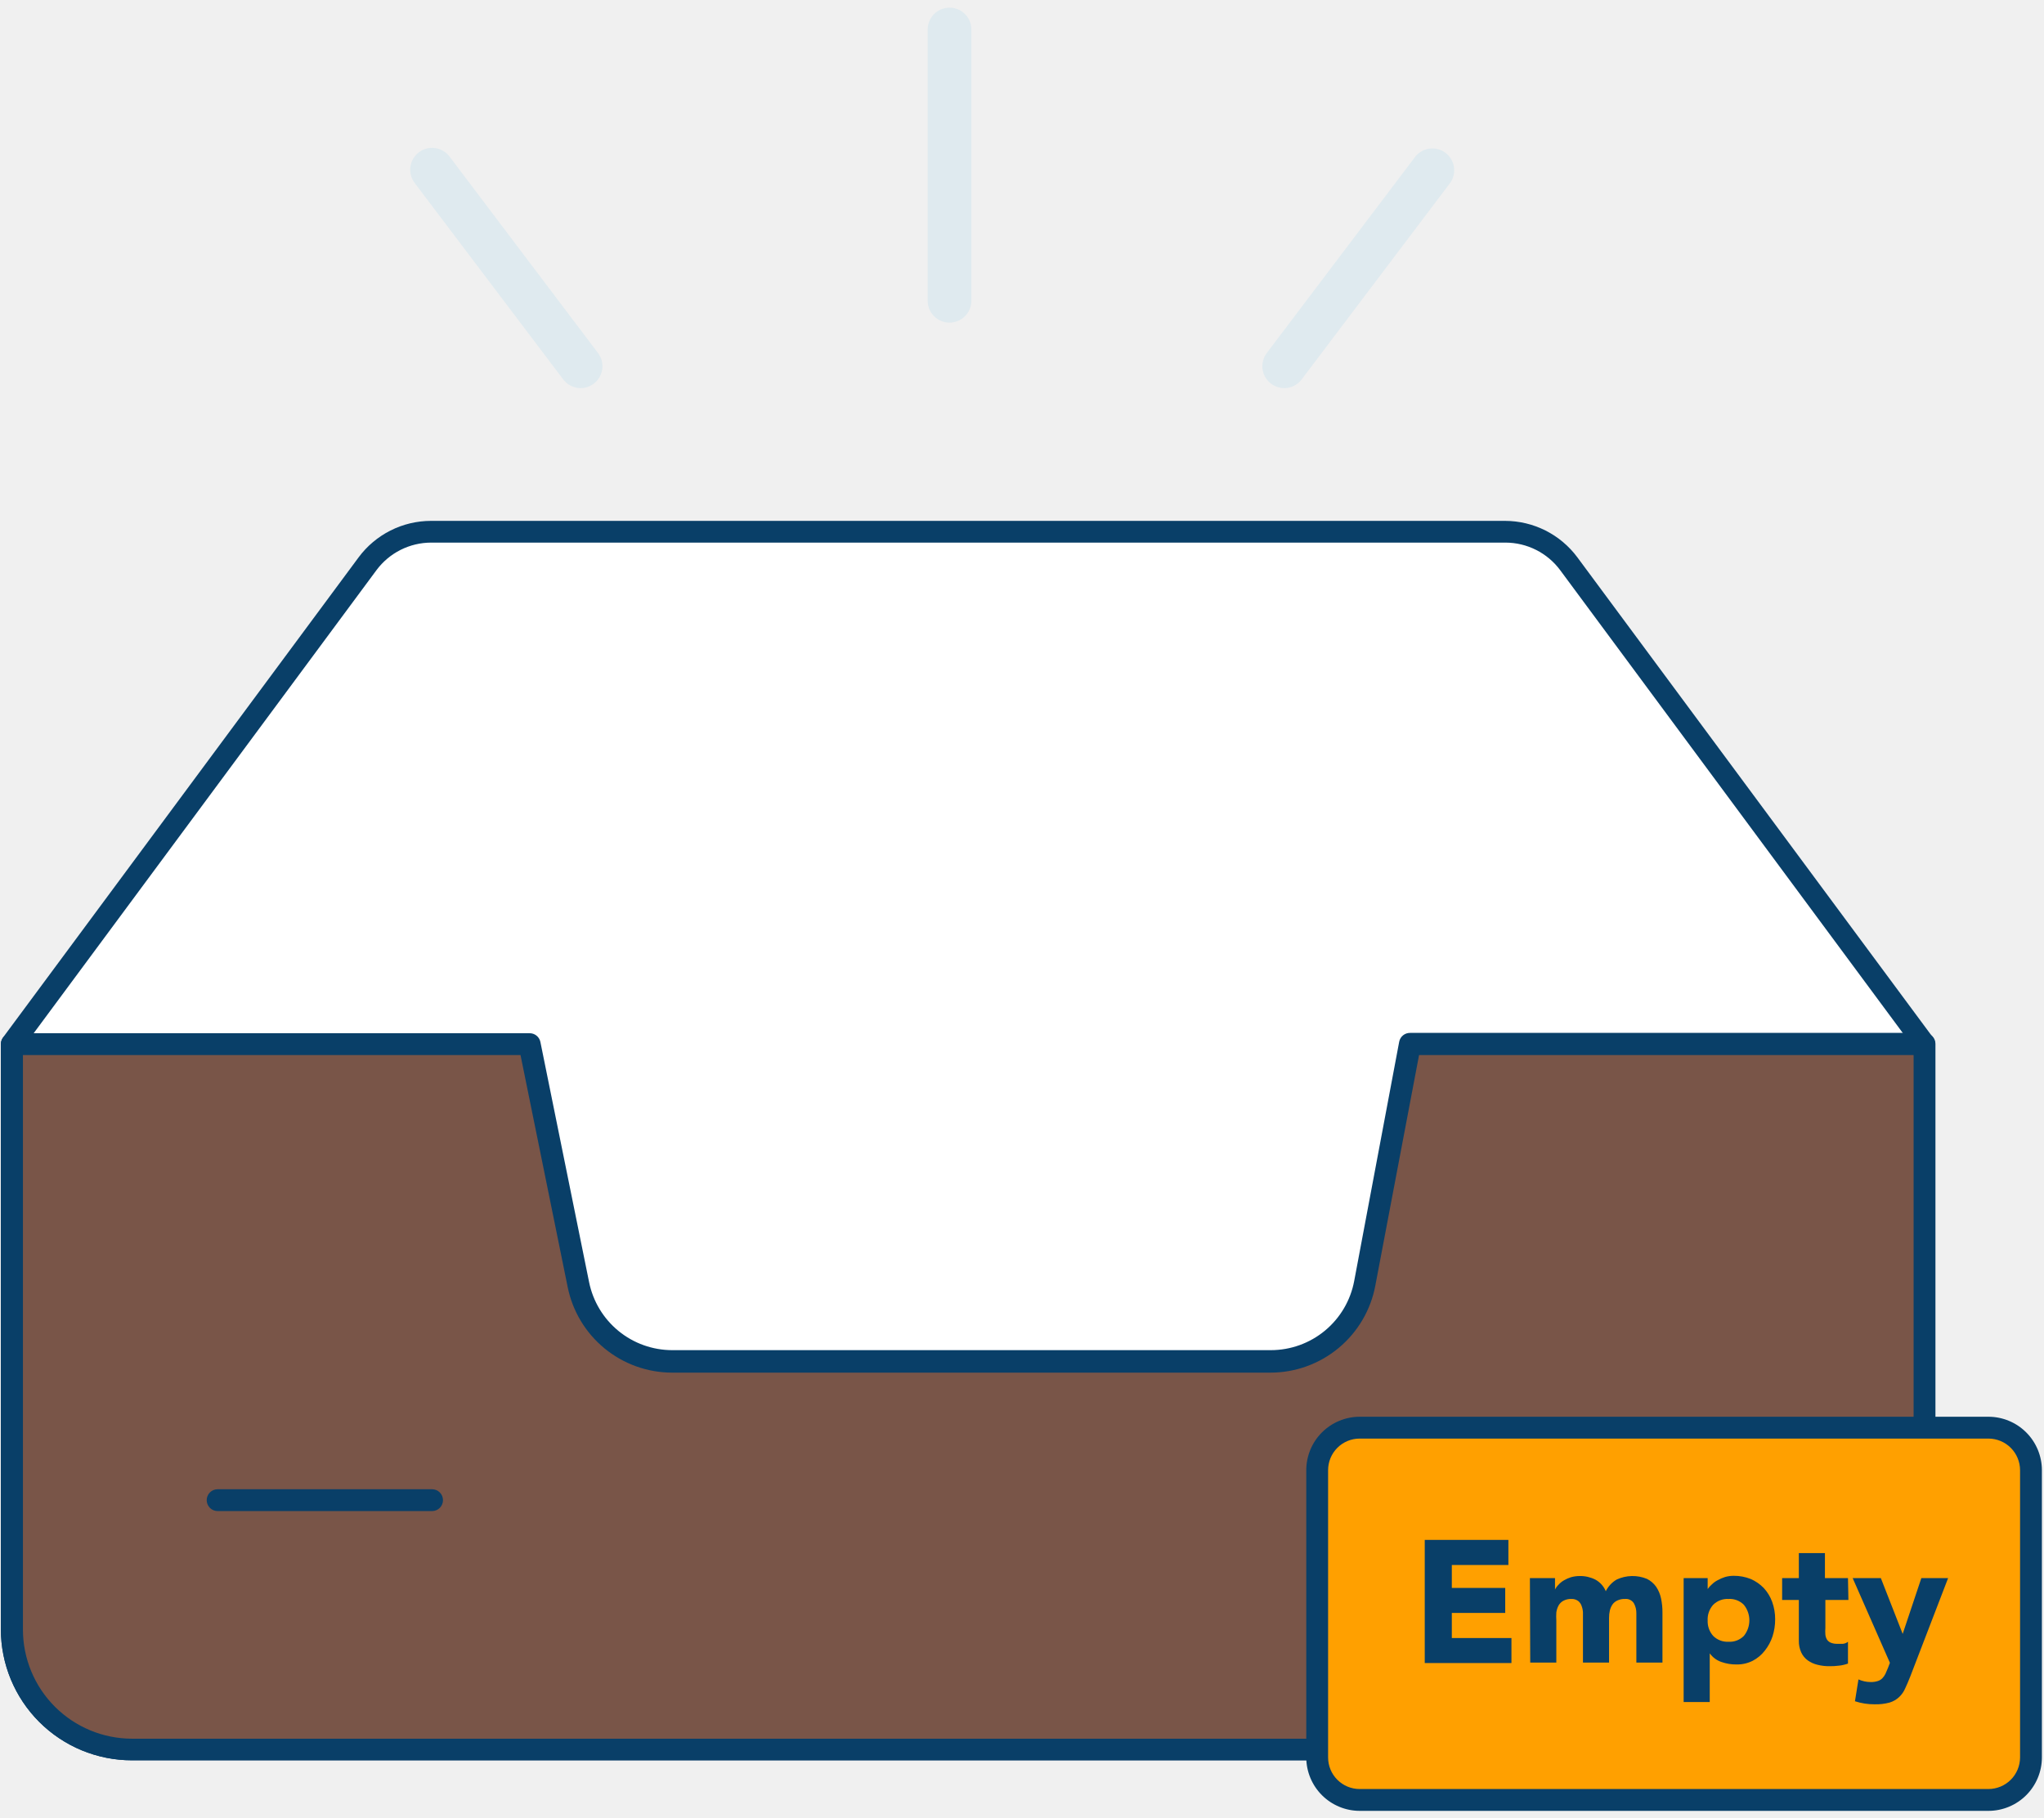
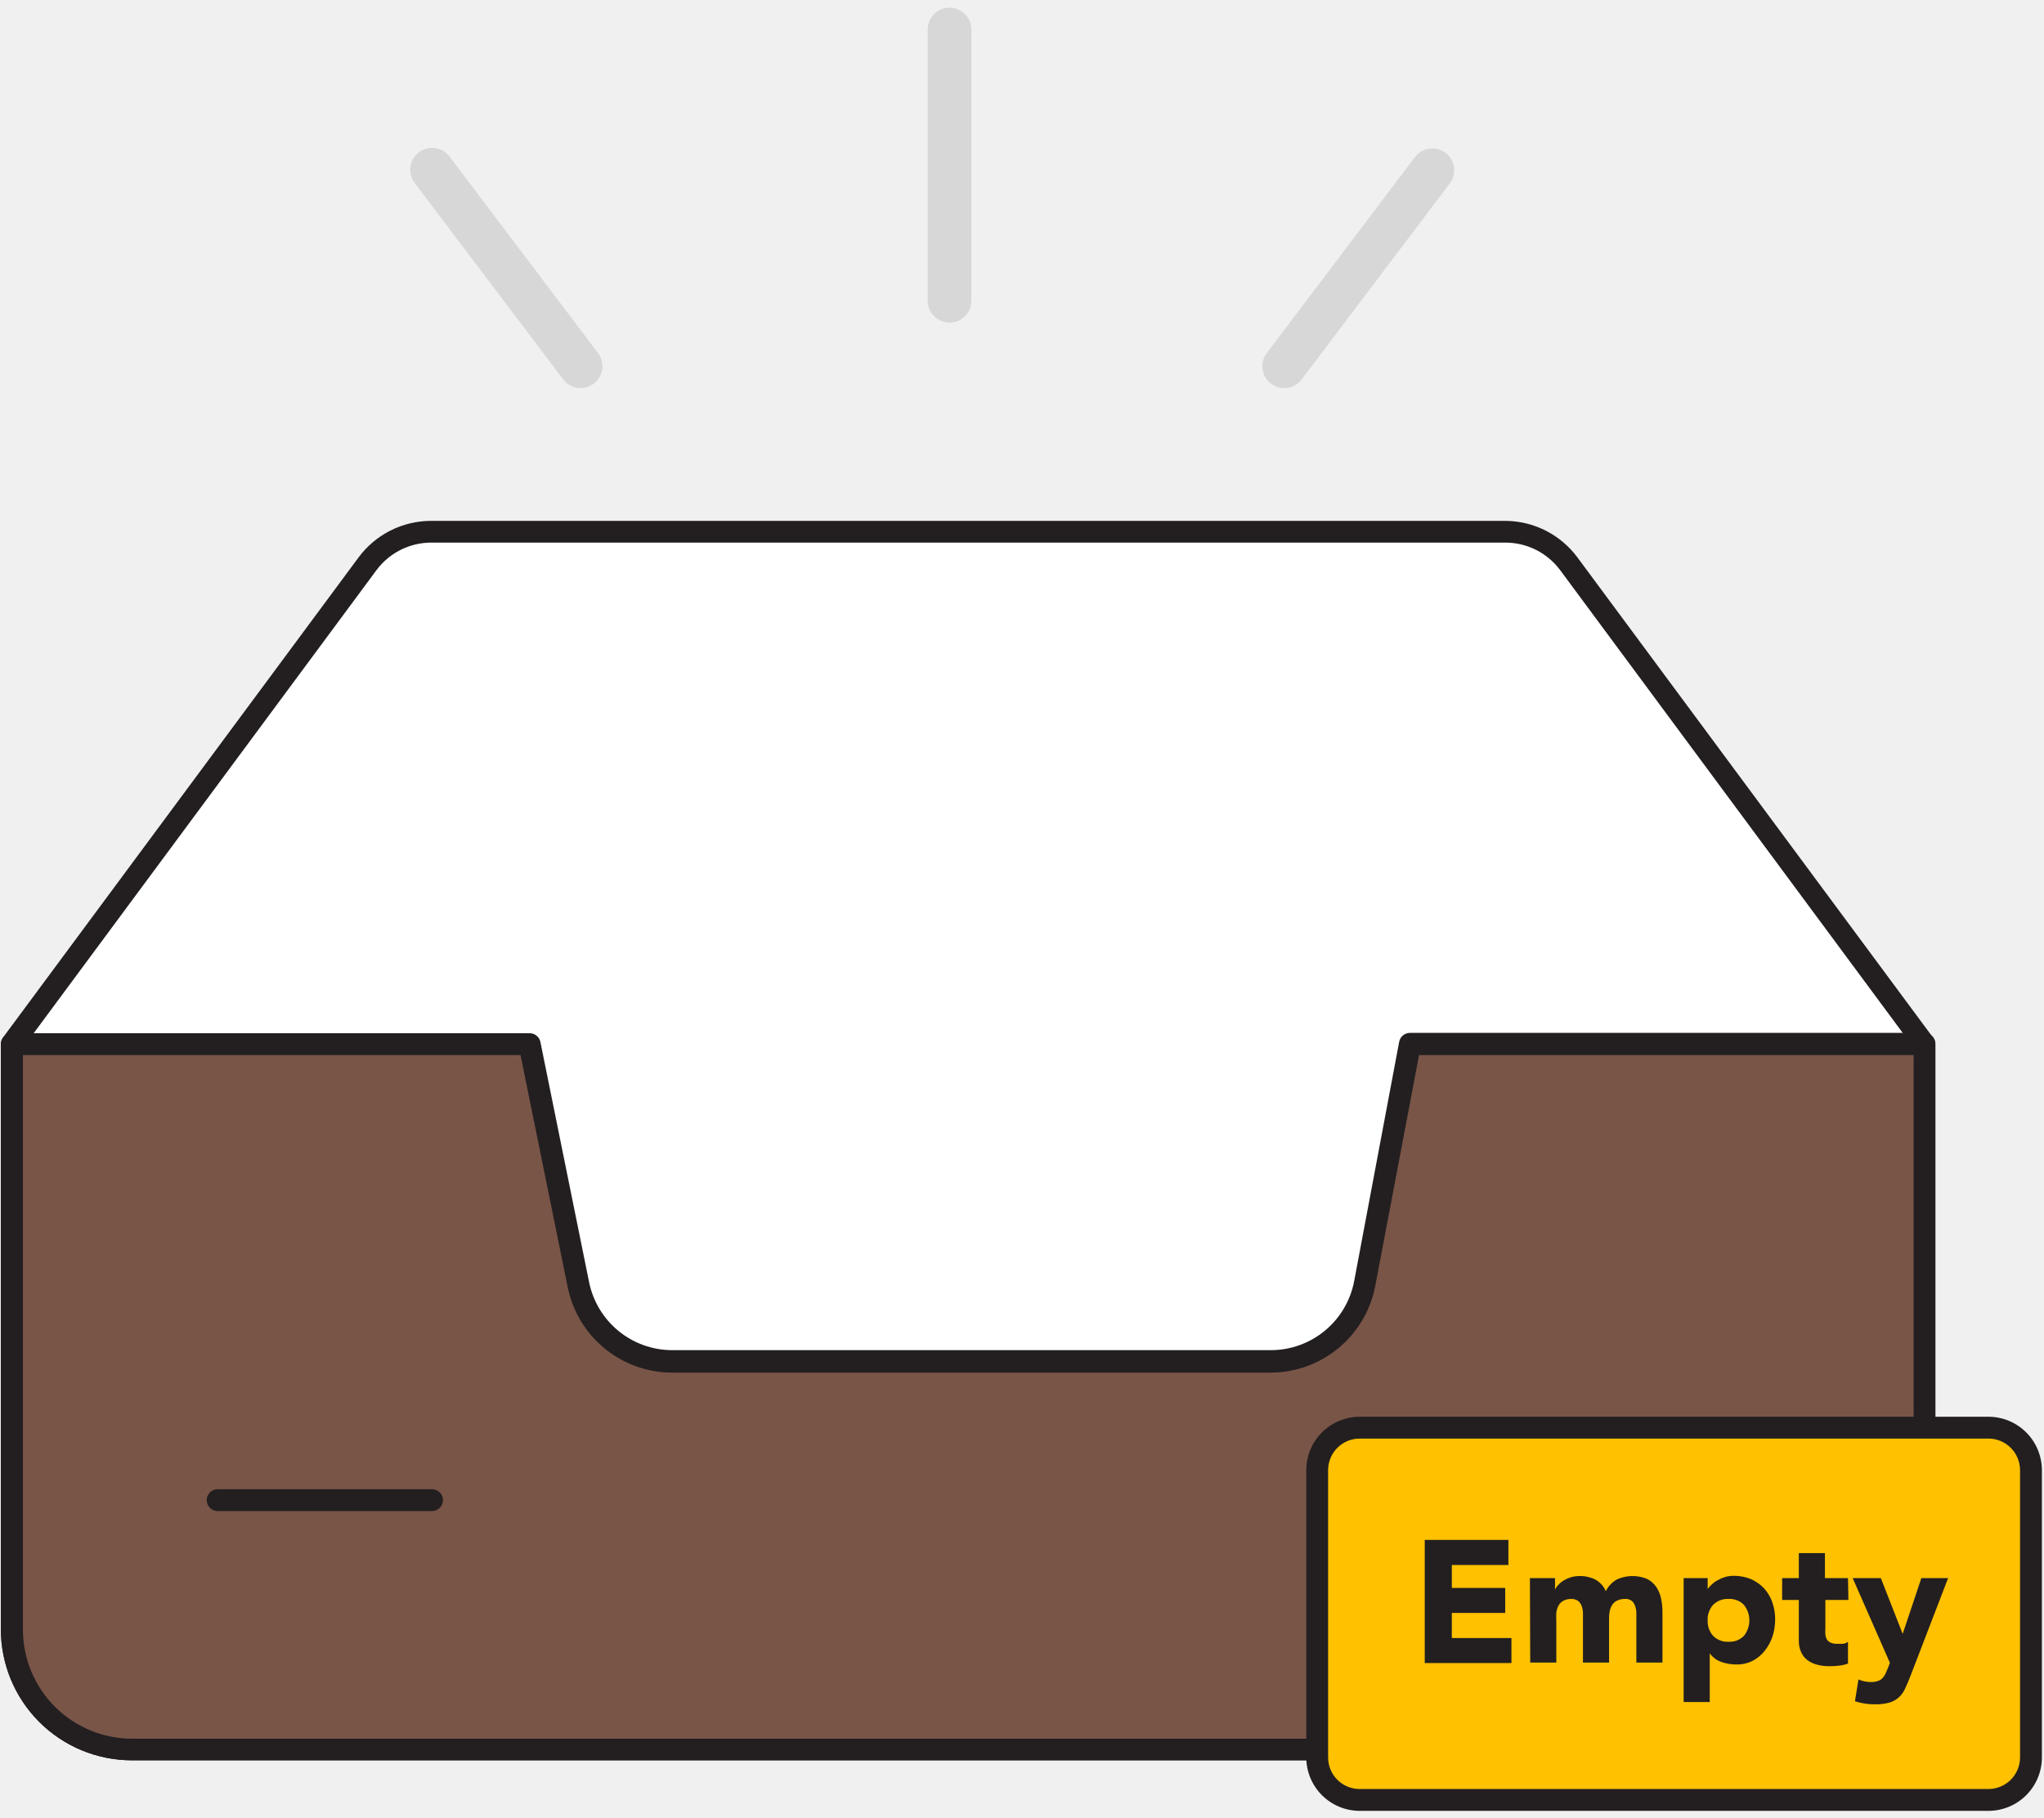
<svg xmlns="http://www.w3.org/2000/svg" width="190" height="169" viewBox="0 0 190 169" fill="none">
  <path d="M178.884 97.076L145.815 52.416C145.134 51.496 144.247 50.748 143.224 50.233C142.202 49.718 141.073 49.451 139.928 49.453H40.072C38.927 49.451 37.798 49.718 36.776 50.233C35.753 50.748 34.866 51.496 34.185 52.416L1.116 97.076V151.501C1.116 154.462 2.293 157.302 4.387 159.396C6.48 161.489 9.32 162.666 12.281 162.666H167.739C170.7 162.666 173.54 161.489 175.634 159.396C177.728 157.302 178.904 154.462 178.904 151.501L178.884 97.076Z" fill="white" />
-   <path d="M167.739 163.66H12.261C9.031 163.66 5.933 162.377 3.649 160.093C1.364 157.809 0.081 154.711 0.081 151.48V97.076C0.078 96.858 0.146 96.644 0.274 96.467L33.343 51.807C34.121 50.761 35.133 49.911 36.297 49.324C37.462 48.737 38.748 48.43 40.052 48.427H139.908C141.212 48.43 142.497 48.737 143.662 49.324C144.827 49.911 145.838 50.761 146.617 51.807L179.685 96.467C179.814 96.644 179.881 96.858 179.878 97.076V151.501C179.873 154.72 178.593 157.807 176.318 160.086C174.043 162.364 170.959 163.65 167.739 163.66ZM2.131 97.411V151.501C2.131 154.193 3.201 156.774 5.104 158.678C7.008 160.581 9.589 161.651 12.281 161.651H167.739C170.431 161.651 173.012 160.581 174.916 158.678C176.819 156.774 177.889 154.193 177.889 151.501V97.411L145.023 53.005C144.434 52.214 143.669 51.57 142.788 51.126C141.907 50.682 140.935 50.45 139.948 50.447H40.072C39.086 50.45 38.113 50.682 37.232 51.126C36.351 51.57 35.586 52.214 34.997 53.005L2.131 97.411Z" fill="#093F68" />
+   <path d="M167.739 163.66H12.261C9.031 163.66 5.933 162.377 3.649 160.093C1.364 157.809 0.081 154.711 0.081 151.48V97.076C0.078 96.858 0.146 96.644 0.274 96.467L33.343 51.807C34.121 50.761 35.133 49.911 36.297 49.324C37.462 48.737 38.748 48.43 40.052 48.427H139.908C141.212 48.43 142.497 48.737 143.662 49.324C144.827 49.911 145.838 50.761 146.617 51.807L179.685 96.467C179.814 96.644 179.881 96.858 179.878 97.076V151.501C179.873 154.72 178.593 157.807 176.318 160.086C174.043 162.364 170.959 163.65 167.739 163.66ZM2.131 97.411V151.501C2.131 154.193 3.201 156.774 5.104 158.678C7.008 160.581 9.589 161.651 12.281 161.651H167.739C170.431 161.651 173.012 160.581 174.916 158.678C176.819 156.774 177.889 154.193 177.889 151.501V97.411L145.023 53.005C144.434 52.214 143.669 51.57 142.788 51.126C141.907 50.682 140.935 50.45 139.948 50.447H40.072C39.086 50.45 38.113 50.682 37.232 51.126C36.351 51.57 35.586 52.214 34.997 53.005L2.131 97.411Z" fill="#231F20" />
  <path d="M178.884 97.076V151.501C178.884 154.462 177.707 157.302 175.613 159.396C173.52 161.489 170.68 162.666 167.719 162.666H12.261C9.3 162.666 6.46 161.489 4.366 159.396C2.272 157.302 1.096 154.462 1.096 151.501V97.076H49.217L53.744 119.406C54.154 121.413 55.245 123.217 56.832 124.512C58.419 125.807 60.405 126.513 62.453 126.511H118.115C120.191 126.51 122.2 125.784 123.797 124.459C125.395 123.134 126.48 121.293 126.865 119.254L131.047 97.016L178.884 97.076Z" fill="#795548" />
-   <path d="M167.729 163.66H12.261C9.031 163.66 5.933 162.377 3.649 160.093C1.365 157.809 0.081 154.711 0.081 151.48V97.076C0.081 96.807 0.188 96.549 0.379 96.359C0.569 96.168 0.827 96.061 1.096 96.061H49.217C49.455 96.057 49.687 96.135 49.872 96.284C50.057 96.432 50.185 96.641 50.232 96.873L54.759 119.203C55.12 120.985 56.084 122.587 57.49 123.74C58.895 124.892 60.656 125.523 62.473 125.527H118.136C119.974 125.525 121.755 124.881 123.169 123.706C124.583 122.531 125.542 120.899 125.88 119.092L130.062 96.853C130.107 96.618 130.234 96.407 130.42 96.257C130.605 96.107 130.838 96.027 131.077 96.031H178.894C179.163 96.031 179.421 96.138 179.611 96.328C179.802 96.519 179.909 96.777 179.909 97.046V151.47C179.91 153.071 179.596 154.656 178.984 156.134C178.373 157.613 177.476 158.957 176.345 160.089C175.214 161.221 173.871 162.12 172.392 162.732C170.914 163.345 169.329 163.66 167.729 163.66ZM2.132 98.091V151.501C2.132 154.193 3.201 156.774 5.104 158.678C7.008 160.581 9.59 161.651 12.282 161.651H167.729C170.421 161.651 173.002 160.581 174.906 158.678C176.809 156.774 177.879 154.193 177.879 151.501V98.091H131.909L127.849 119.498C127.428 121.775 126.223 123.834 124.443 125.317C122.664 126.8 120.422 127.614 118.105 127.618H62.473C60.188 127.614 57.974 126.821 56.206 125.373C54.437 123.925 53.224 121.91 52.77 119.67L48.385 98.091H2.132Z" fill="#093F68" />
-   <path d="M40.163 140.488H20.229C19.96 140.488 19.701 140.381 19.511 140.191C19.321 140 19.214 139.742 19.214 139.473C19.214 139.204 19.321 138.946 19.511 138.755C19.701 138.565 19.96 138.458 20.229 138.458H40.163C40.433 138.458 40.691 138.565 40.881 138.755C41.072 138.946 41.178 139.204 41.178 139.473C41.178 139.742 41.072 140 40.881 140.191C40.691 140.381 40.433 140.488 40.163 140.488Z" fill="#093F68" />
-   <path d="M53.967 36.085C53.654 36.083 53.345 36.009 53.065 35.868C52.785 35.728 52.542 35.524 52.353 35.273L38.539 17.003C38.215 16.572 38.075 16.03 38.15 15.496C38.225 14.963 38.51 14.48 38.94 14.156C39.371 13.832 39.913 13.692 40.447 13.767C40.981 13.842 41.463 14.126 41.787 14.557L55.591 32.827C55.916 33.256 56.056 33.797 55.982 34.33C55.907 34.863 55.625 35.344 55.196 35.669C54.843 35.938 54.411 36.084 53.967 36.085Z" fill="#DFEAEF" />
-   <path d="M119.374 36.085C118.931 36.081 118.501 35.935 118.146 35.669C117.717 35.344 117.434 34.863 117.36 34.33C117.286 33.797 117.426 33.256 117.75 32.827L131.564 14.557C131.895 14.146 132.373 13.881 132.896 13.816C133.42 13.752 133.948 13.893 134.368 14.211C134.789 14.529 135.07 14.998 135.151 15.519C135.232 16.04 135.107 16.573 134.802 17.003L120.998 35.273C120.809 35.525 120.564 35.73 120.282 35.871C120 36.012 119.689 36.085 119.374 36.085Z" fill="#DFEAEF" />
-   <path d="M88.264 29.995C87.726 29.995 87.21 29.781 86.829 29.401C86.448 29.02 86.234 28.503 86.234 27.965V2.742C86.234 2.204 86.448 1.688 86.829 1.307C87.21 0.926 87.726 0.712 88.264 0.712C88.803 0.712 89.319 0.926 89.7 1.307C90.081 1.688 90.294 2.204 90.294 2.742V27.965C90.294 28.503 90.081 29.02 89.7 29.401C89.319 29.781 88.803 29.995 88.264 29.995Z" fill="#DFEAEF" />
-   <path d="M184.842 132.733H126.388C124.207 132.733 122.439 134.501 122.439 136.682V163.386C122.439 165.567 124.207 167.335 126.388 167.335H184.842C187.022 167.335 188.79 165.567 188.79 163.386V136.682C188.79 134.501 187.022 132.733 184.842 132.733Z" fill="#FFA000" />
-   <path d="M184.842 168.36H126.388C125.072 168.357 123.811 167.833 122.881 166.903C121.951 165.973 121.427 164.712 121.424 163.396V136.682C121.427 135.366 121.951 134.105 122.881 133.175C123.811 132.245 125.072 131.721 126.388 131.718H184.842C186.157 131.721 187.418 132.245 188.348 133.175C189.278 134.105 189.802 135.366 189.805 136.682V163.396C189.802 164.712 189.278 165.973 188.348 166.903C187.418 167.833 186.157 168.357 184.842 168.36ZM126.388 133.748C125.61 133.748 124.864 134.057 124.314 134.607C123.763 135.158 123.454 135.904 123.454 136.682V163.396C123.454 164.174 123.763 164.921 124.314 165.471C124.864 166.021 125.61 166.33 126.388 166.33H184.842C185.619 166.327 186.363 166.017 186.913 165.468C187.462 164.918 187.772 164.174 187.775 163.396V136.682C187.772 135.905 187.462 135.16 186.913 134.61C186.363 134.061 185.619 133.751 184.842 133.748H126.388Z" fill="#093F68" />
-   <path d="M132.437 143.168H140.212V145.502H134.954V147.634H139.918V149.958H134.954V152.292H140.496V154.617H132.437V143.168Z" fill="#093F68" />
-   <path d="M142.212 146.72H144.546V147.786C144.628 147.619 144.738 147.468 144.871 147.339C145.014 147.178 145.182 147.041 145.368 146.933C145.576 146.809 145.797 146.71 146.028 146.639C146.292 146.564 146.565 146.527 146.84 146.527C147.347 146.518 147.849 146.633 148.302 146.862C148.736 147.101 149.076 147.48 149.266 147.938C149.491 147.485 149.844 147.107 150.281 146.852C150.72 146.649 151.196 146.538 151.68 146.528C152.164 146.517 152.645 146.607 153.092 146.791C153.432 146.961 153.725 147.212 153.945 147.522C154.166 147.851 154.322 148.22 154.402 148.608C154.494 149.045 154.539 149.491 154.534 149.938V154.576H152.108V149.998C152.115 149.669 152.035 149.343 151.874 149.054C151.786 148.918 151.661 148.809 151.514 148.739C151.367 148.67 151.204 148.642 151.042 148.659C150.801 148.651 150.561 148.7 150.342 148.801C150.158 148.883 150.001 149.012 149.885 149.176C149.77 149.349 149.687 149.542 149.641 149.745C149.591 149.968 149.567 150.196 149.57 150.425V154.576H147.144V150.425C147.144 150.283 147.144 150.11 147.144 149.907C147.134 149.706 147.093 149.507 147.023 149.318C146.964 149.136 146.855 148.974 146.708 148.852C146.523 148.717 146.297 148.649 146.069 148.659C145.807 148.649 145.548 148.709 145.317 148.831C145.129 148.934 144.974 149.089 144.871 149.278C144.766 149.477 144.697 149.694 144.668 149.917C144.652 150.167 144.652 150.418 144.668 150.668V154.576H142.242L142.212 146.72Z" fill="#093F68" />
-   <path d="M156.503 146.72H158.736V147.735C158.847 147.578 158.977 147.435 159.122 147.309C159.283 147.15 159.468 147.016 159.67 146.913C159.886 146.792 160.114 146.694 160.35 146.619C160.611 146.545 160.88 146.507 161.152 146.507C161.693 146.502 162.231 146.602 162.735 146.801C163.192 146.999 163.606 147.286 163.953 147.644C164.296 148.018 164.562 148.456 164.734 148.933C164.922 149.457 165.015 150.01 165.009 150.567C165.011 151.101 164.928 151.632 164.765 152.14C164.605 152.622 164.361 153.072 164.044 153.47C163.744 153.858 163.363 154.176 162.928 154.404C162.463 154.64 161.947 154.759 161.426 154.749C160.942 154.756 160.461 154.677 160.005 154.515C159.572 154.366 159.196 154.086 158.929 153.713V158.24H156.503V146.72ZM158.736 150.648C158.711 151.176 158.893 151.693 159.243 152.089C159.43 152.276 159.654 152.422 159.9 152.516C160.147 152.611 160.411 152.652 160.674 152.638C160.938 152.654 161.203 152.613 161.45 152.519C161.696 152.424 161.92 152.278 162.106 152.089C162.433 151.681 162.612 151.172 162.612 150.648C162.612 150.124 162.433 149.616 162.106 149.207C161.92 149.018 161.696 148.872 161.45 148.777C161.203 148.683 160.938 148.642 160.674 148.659C160.411 148.644 160.147 148.686 159.9 148.78C159.654 148.875 159.43 149.02 159.243 149.207C159.065 149.408 158.928 149.642 158.841 149.897C158.754 150.151 158.718 150.42 158.736 150.689V150.648Z" fill="#093F68" />
-   <path d="M171.819 148.75H169.677V151.369C169.661 151.565 169.661 151.762 169.677 151.957C169.689 152.122 169.738 152.281 169.82 152.424C169.903 152.555 170.023 152.657 170.165 152.719C170.361 152.799 170.572 152.837 170.784 152.83C170.916 152.83 171.088 152.83 171.301 152.83C171.476 152.814 171.642 152.747 171.779 152.637V154.667C171.507 154.766 171.224 154.831 170.936 154.86C170.65 154.897 170.362 154.914 170.073 154.911C169.694 154.916 169.315 154.872 168.947 154.779C168.622 154.704 168.315 154.566 168.043 154.373C167.78 154.183 167.57 153.927 167.434 153.632C167.278 153.288 167.202 152.914 167.211 152.536V148.75H165.658V146.72H167.211V144.396H169.637V146.72H171.779L171.819 148.75Z" fill="#093F68" />
-   <path d="M177.574 155.855C177.412 156.271 177.249 156.647 177.097 156.972C176.967 157.279 176.773 157.556 176.529 157.784C176.278 158.019 175.975 158.192 175.646 158.291C175.189 158.414 174.717 158.468 174.245 158.453C173.628 158.457 173.014 158.361 172.428 158.169L172.753 156.139C173.107 156.299 173.491 156.382 173.88 156.383C174.106 156.39 174.333 156.359 174.549 156.291C174.711 156.241 174.858 156.15 174.976 156.028C175.092 155.909 175.188 155.772 175.26 155.622L175.504 155.053L175.676 154.596L172.215 146.72H174.834L176.864 151.907L178.599 146.72H181.086L177.574 155.855Z" fill="#093F68" />
+   <path d="M167.729 163.66H12.261C9.031 163.66 5.933 162.377 3.649 160.093C1.365 157.809 0.081 154.711 0.081 151.48V97.076C0.081 96.807 0.188 96.549 0.379 96.359C0.569 96.168 0.827 96.061 1.096 96.061H49.217C49.455 96.057 49.687 96.135 49.872 96.284C50.057 96.432 50.185 96.641 50.232 96.873L54.759 119.203C55.12 120.985 56.084 122.587 57.49 123.74C58.895 124.892 60.656 125.523 62.473 125.527H118.136C119.974 125.525 121.755 124.881 123.169 123.706C124.583 122.531 125.542 120.899 125.88 119.092L130.062 96.853C130.107 96.618 130.234 96.407 130.42 96.257C130.605 96.107 130.838 96.027 131.077 96.031H178.894C179.163 96.031 179.421 96.138 179.611 96.328C179.802 96.519 179.909 96.777 179.909 97.046V151.47C179.91 153.071 179.596 154.656 178.984 156.134C178.373 157.613 177.476 158.957 176.345 160.089C175.214 161.221 173.871 162.12 172.392 162.732C170.914 163.345 169.329 163.66 167.729 163.66ZM2.132 98.091V151.501C2.132 154.193 3.201 156.774 5.104 158.678C7.008 160.581 9.59 161.651 12.282 161.651H167.729C170.421 161.651 173.002 160.581 174.906 158.678C176.809 156.774 177.879 154.193 177.879 151.501V98.091H131.909L127.849 119.498C127.428 121.775 126.223 123.834 124.443 125.317C122.664 126.8 120.422 127.614 118.105 127.618H62.473C60.188 127.614 57.974 126.821 56.206 125.373C54.437 123.925 53.224 121.91 52.77 119.67L48.385 98.091H2.132Z" fill="#231F20" />
+   <path d="M40.163 140.488H20.229C19.96 140.488 19.701 140.381 19.511 140.191C19.321 140 19.214 139.742 19.214 139.473C19.214 139.204 19.321 138.946 19.511 138.755C19.701 138.565 19.96 138.458 20.229 138.458H40.163C40.433 138.458 40.691 138.565 40.881 138.755C41.072 138.946 41.178 139.204 41.178 139.473C41.178 139.742 41.072 140 40.881 140.191C40.691 140.381 40.433 140.488 40.163 140.488Z" fill="#231F20" />
+   <path d="M53.967 36.085C53.654 36.083 53.345 36.009 53.065 35.868C52.785 35.728 52.542 35.524 52.353 35.273L38.539 17.003C38.215 16.572 38.075 16.03 38.15 15.496C38.225 14.963 38.51 14.48 38.94 14.156C39.371 13.832 39.913 13.692 40.447 13.767C40.981 13.842 41.463 14.126 41.787 14.557L55.591 32.827C55.916 33.256 56.056 33.797 55.982 34.33C55.907 34.863 55.625 35.344 55.196 35.669C54.843 35.938 54.411 36.084 53.967 36.085Z" fill="#D7D7D7" />
+   <path d="M119.374 36.085C118.931 36.081 118.501 35.935 118.146 35.669C117.717 35.344 117.434 34.863 117.36 34.33C117.286 33.797 117.426 33.256 117.75 32.827L131.564 14.557C131.895 14.146 132.373 13.881 132.896 13.816C133.42 13.752 133.948 13.893 134.368 14.211C134.789 14.529 135.07 14.998 135.151 15.519C135.232 16.04 135.107 16.573 134.802 17.003L120.998 35.273C120.809 35.525 120.564 35.73 120.282 35.871C120 36.012 119.689 36.085 119.374 36.085Z" fill="#D7D7D7" />
+   <path d="M88.264 29.995C87.726 29.995 87.21 29.781 86.829 29.401C86.448 29.02 86.234 28.503 86.234 27.965V2.742C86.234 2.204 86.448 1.688 86.829 1.307C87.21 0.926 87.726 0.712 88.264 0.712C88.803 0.712 89.319 0.926 89.7 1.307C90.081 1.688 90.294 2.204 90.294 2.742V27.965C90.294 28.503 90.081 29.02 89.7 29.401C89.319 29.781 88.803 29.995 88.264 29.995Z" fill="#D7D7D7" />
+   <path d="M184.842 132.733H126.388C124.207 132.733 122.439 134.501 122.439 136.682V163.386C122.439 165.567 124.207 167.335 126.388 167.335H184.842C187.022 167.335 188.79 165.567 188.79 163.386V136.682C188.79 134.501 187.022 132.733 184.842 132.733Z" fill="#FFC100" />
+   <path d="M184.842 168.36H126.388C125.072 168.357 123.811 167.833 122.881 166.903C121.951 165.973 121.427 164.712 121.424 163.396V136.682C121.427 135.366 121.951 134.105 122.881 133.175C123.811 132.245 125.072 131.721 126.388 131.718H184.842C186.157 131.721 187.418 132.245 188.348 133.175C189.278 134.105 189.802 135.366 189.805 136.682V163.396C189.802 164.712 189.278 165.973 188.348 166.903C187.418 167.833 186.157 168.357 184.842 168.36ZM126.388 133.748C125.61 133.748 124.864 134.057 124.314 134.607C123.763 135.158 123.454 135.904 123.454 136.682V163.396C123.454 164.174 123.763 164.921 124.314 165.471C124.864 166.021 125.61 166.33 126.388 166.33H184.842C185.619 166.327 186.363 166.017 186.913 165.468C187.462 164.918 187.772 164.174 187.775 163.396V136.682C187.772 135.905 187.462 135.16 186.913 134.61C186.363 134.061 185.619 133.751 184.842 133.748H126.388Z" fill="#231F20" />
+   <path d="M132.437 143.168H140.212V145.502H134.954V147.634H139.918V149.958H134.954V152.292H140.496V154.617H132.437V143.168Z" fill="#231F20" />
+   <path d="M142.212 146.72H144.546V147.786C144.628 147.619 144.738 147.468 144.871 147.339C145.014 147.178 145.182 147.041 145.368 146.933C145.576 146.809 145.797 146.71 146.028 146.639C146.292 146.564 146.565 146.527 146.84 146.527C147.347 146.518 147.849 146.633 148.302 146.862C148.736 147.101 149.076 147.48 149.266 147.938C149.491 147.485 149.844 147.107 150.281 146.852C150.72 146.649 151.196 146.538 151.68 146.528C152.164 146.517 152.645 146.607 153.092 146.791C153.432 146.961 153.725 147.212 153.945 147.522C154.166 147.851 154.322 148.22 154.402 148.608C154.494 149.045 154.539 149.491 154.534 149.938V154.576H152.108V149.998C152.115 149.669 152.035 149.343 151.874 149.054C151.786 148.918 151.661 148.809 151.514 148.739C151.367 148.67 151.204 148.642 151.042 148.659C150.801 148.651 150.561 148.7 150.342 148.801C150.158 148.883 150.001 149.012 149.885 149.176C149.77 149.349 149.687 149.542 149.641 149.745C149.591 149.968 149.567 150.196 149.57 150.425V154.576H147.144V150.425C147.144 150.283 147.144 150.11 147.144 149.907C147.134 149.706 147.093 149.507 147.023 149.318C146.964 149.136 146.855 148.974 146.708 148.852C146.523 148.717 146.297 148.649 146.069 148.659C145.807 148.649 145.548 148.709 145.317 148.831C145.129 148.934 144.974 149.089 144.871 149.278C144.766 149.477 144.697 149.694 144.668 149.917C144.652 150.167 144.652 150.418 144.668 150.668V154.576H142.242L142.212 146.72Z" fill="#231F20" />
+   <path d="M156.503 146.72H158.736V147.735C158.847 147.578 158.977 147.435 159.122 147.309C159.283 147.15 159.468 147.016 159.67 146.913C159.886 146.792 160.114 146.694 160.35 146.619C160.611 146.545 160.88 146.507 161.152 146.507C161.693 146.502 162.231 146.602 162.735 146.801C163.192 146.999 163.606 147.286 163.953 147.644C164.296 148.018 164.562 148.456 164.734 148.933C164.922 149.457 165.015 150.01 165.009 150.567C165.011 151.101 164.928 151.632 164.765 152.14C164.605 152.622 164.361 153.072 164.044 153.47C163.744 153.858 163.363 154.176 162.928 154.404C162.463 154.64 161.947 154.759 161.426 154.749C160.942 154.756 160.461 154.677 160.005 154.515C159.572 154.366 159.196 154.086 158.929 153.713V158.24H156.503V146.72ZM158.736 150.648C158.711 151.176 158.893 151.693 159.243 152.089C159.43 152.276 159.654 152.422 159.9 152.516C160.147 152.611 160.411 152.652 160.674 152.638C160.938 152.654 161.203 152.613 161.45 152.519C161.696 152.424 161.92 152.278 162.106 152.089C162.433 151.681 162.612 151.172 162.612 150.648C162.612 150.124 162.433 149.616 162.106 149.207C161.92 149.018 161.696 148.872 161.45 148.777C161.203 148.683 160.938 148.642 160.674 148.659C160.411 148.644 160.147 148.686 159.9 148.78C159.654 148.875 159.43 149.02 159.243 149.207C159.065 149.408 158.928 149.642 158.841 149.897C158.754 150.151 158.718 150.42 158.736 150.689V150.648Z" fill="#231F20" />
+   <path d="M171.819 148.75H169.677V151.369C169.661 151.565 169.661 151.762 169.677 151.957C169.689 152.122 169.738 152.281 169.82 152.424C169.903 152.555 170.023 152.657 170.165 152.719C170.361 152.799 170.572 152.837 170.784 152.83C170.916 152.83 171.088 152.83 171.301 152.83C171.476 152.814 171.642 152.747 171.779 152.637V154.667C171.507 154.766 171.224 154.831 170.936 154.86C170.65 154.897 170.362 154.914 170.073 154.911C169.694 154.916 169.315 154.872 168.947 154.779C168.622 154.704 168.315 154.566 168.043 154.373C167.78 154.183 167.57 153.927 167.434 153.632C167.278 153.288 167.202 152.914 167.211 152.536V148.75H165.658V146.72H167.211V144.396H169.637V146.72H171.779L171.819 148.75Z" fill="#231F20" />
+   <path d="M177.574 155.855C177.412 156.271 177.249 156.647 177.097 156.972C176.967 157.279 176.773 157.556 176.529 157.784C176.278 158.019 175.975 158.192 175.646 158.291C175.189 158.414 174.717 158.468 174.245 158.453C173.628 158.457 173.014 158.361 172.428 158.169L172.753 156.139C173.107 156.299 173.491 156.382 173.88 156.383C174.106 156.39 174.333 156.359 174.549 156.291C174.711 156.241 174.858 156.15 174.976 156.028C175.092 155.909 175.188 155.772 175.26 155.622L175.504 155.053L175.676 154.596L172.215 146.72H174.834L176.864 151.907L178.599 146.72H181.086L177.574 155.855Z" fill="#231F20" />
</svg>
